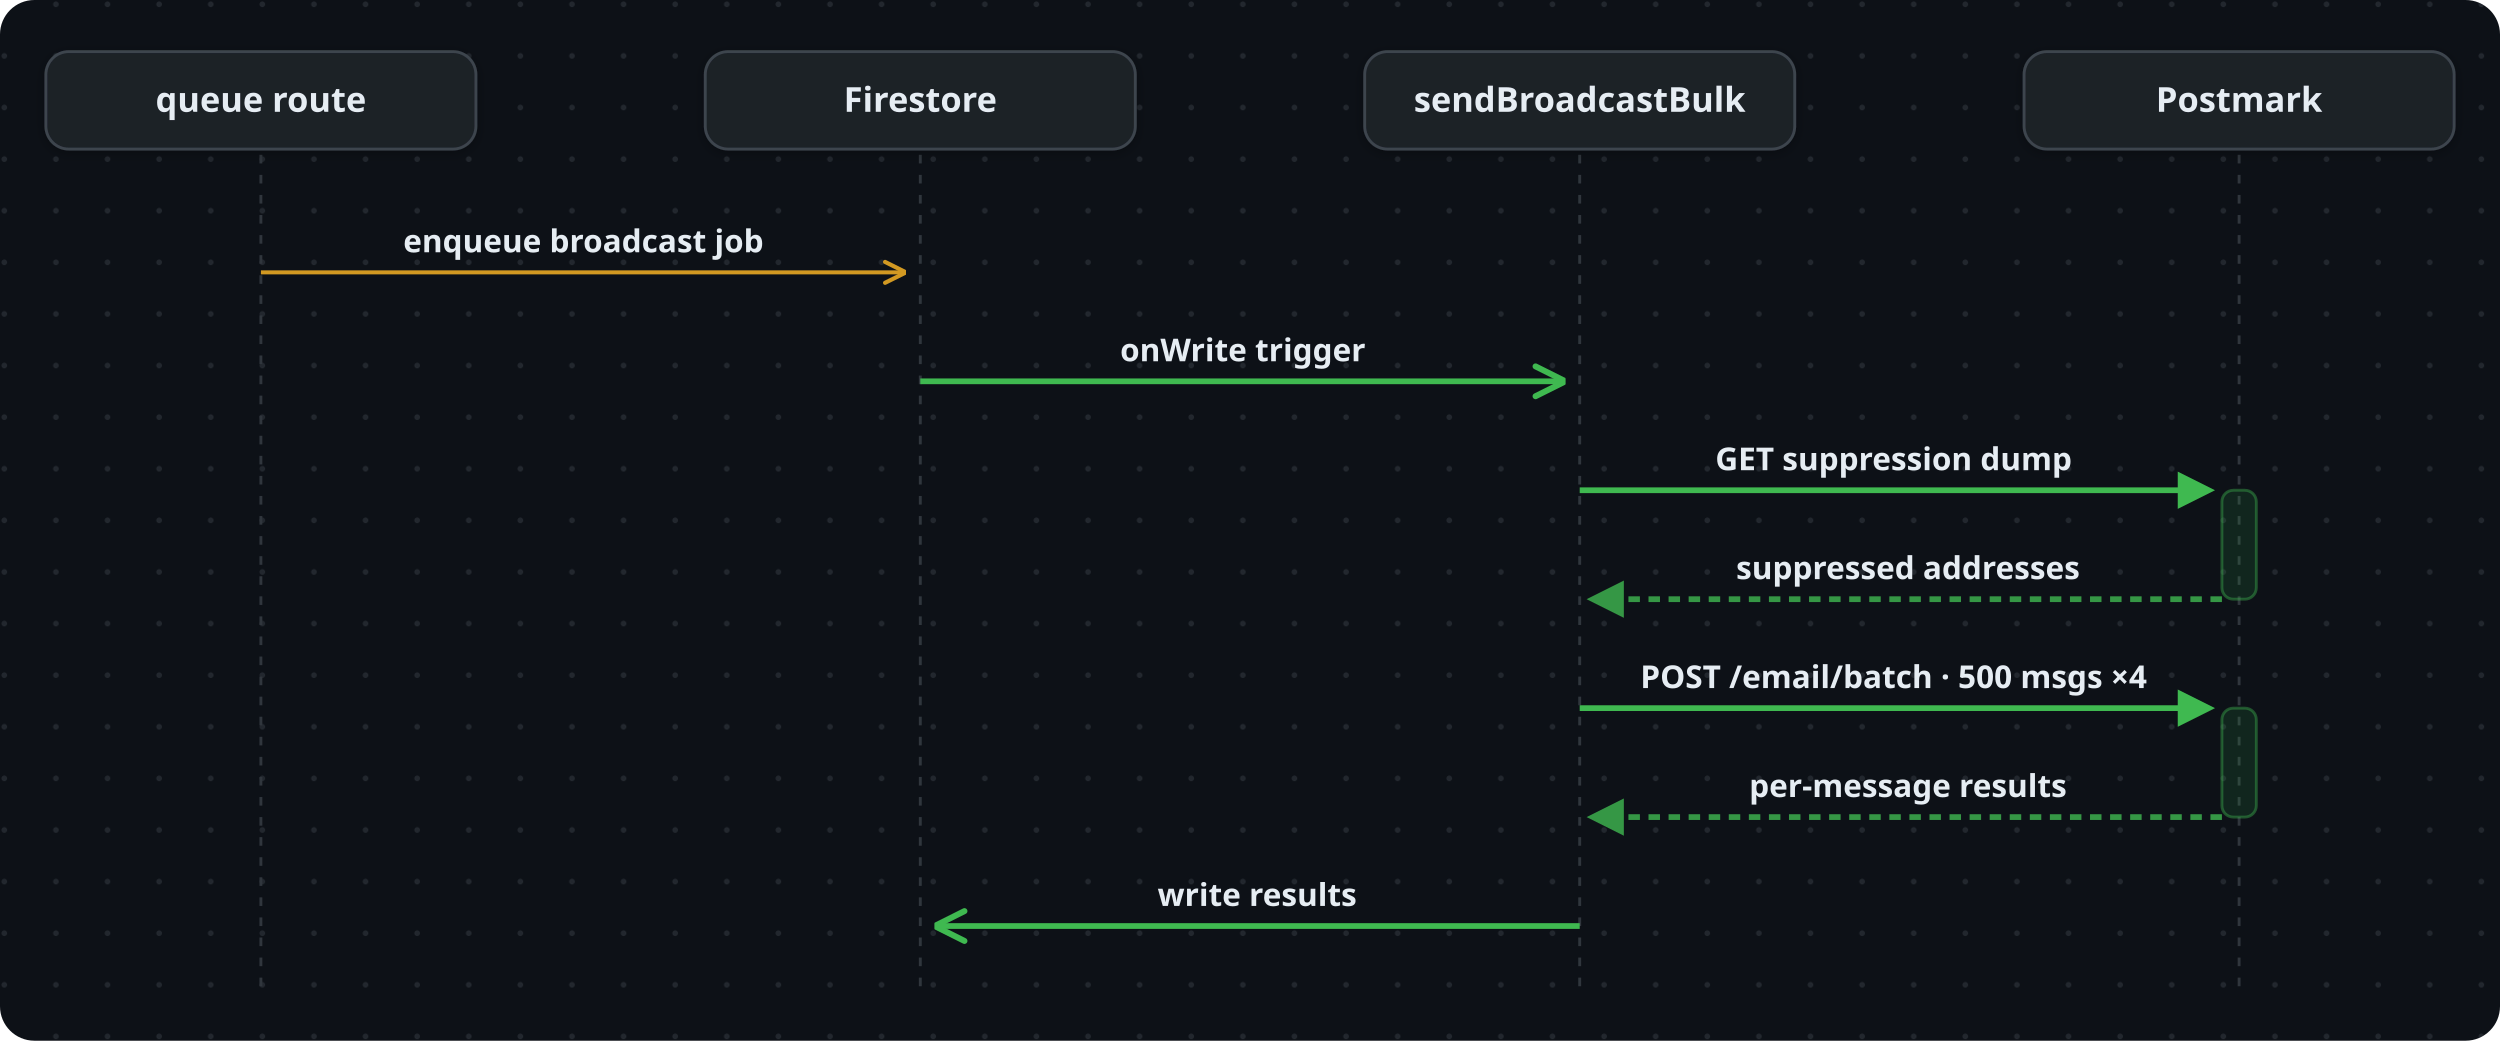
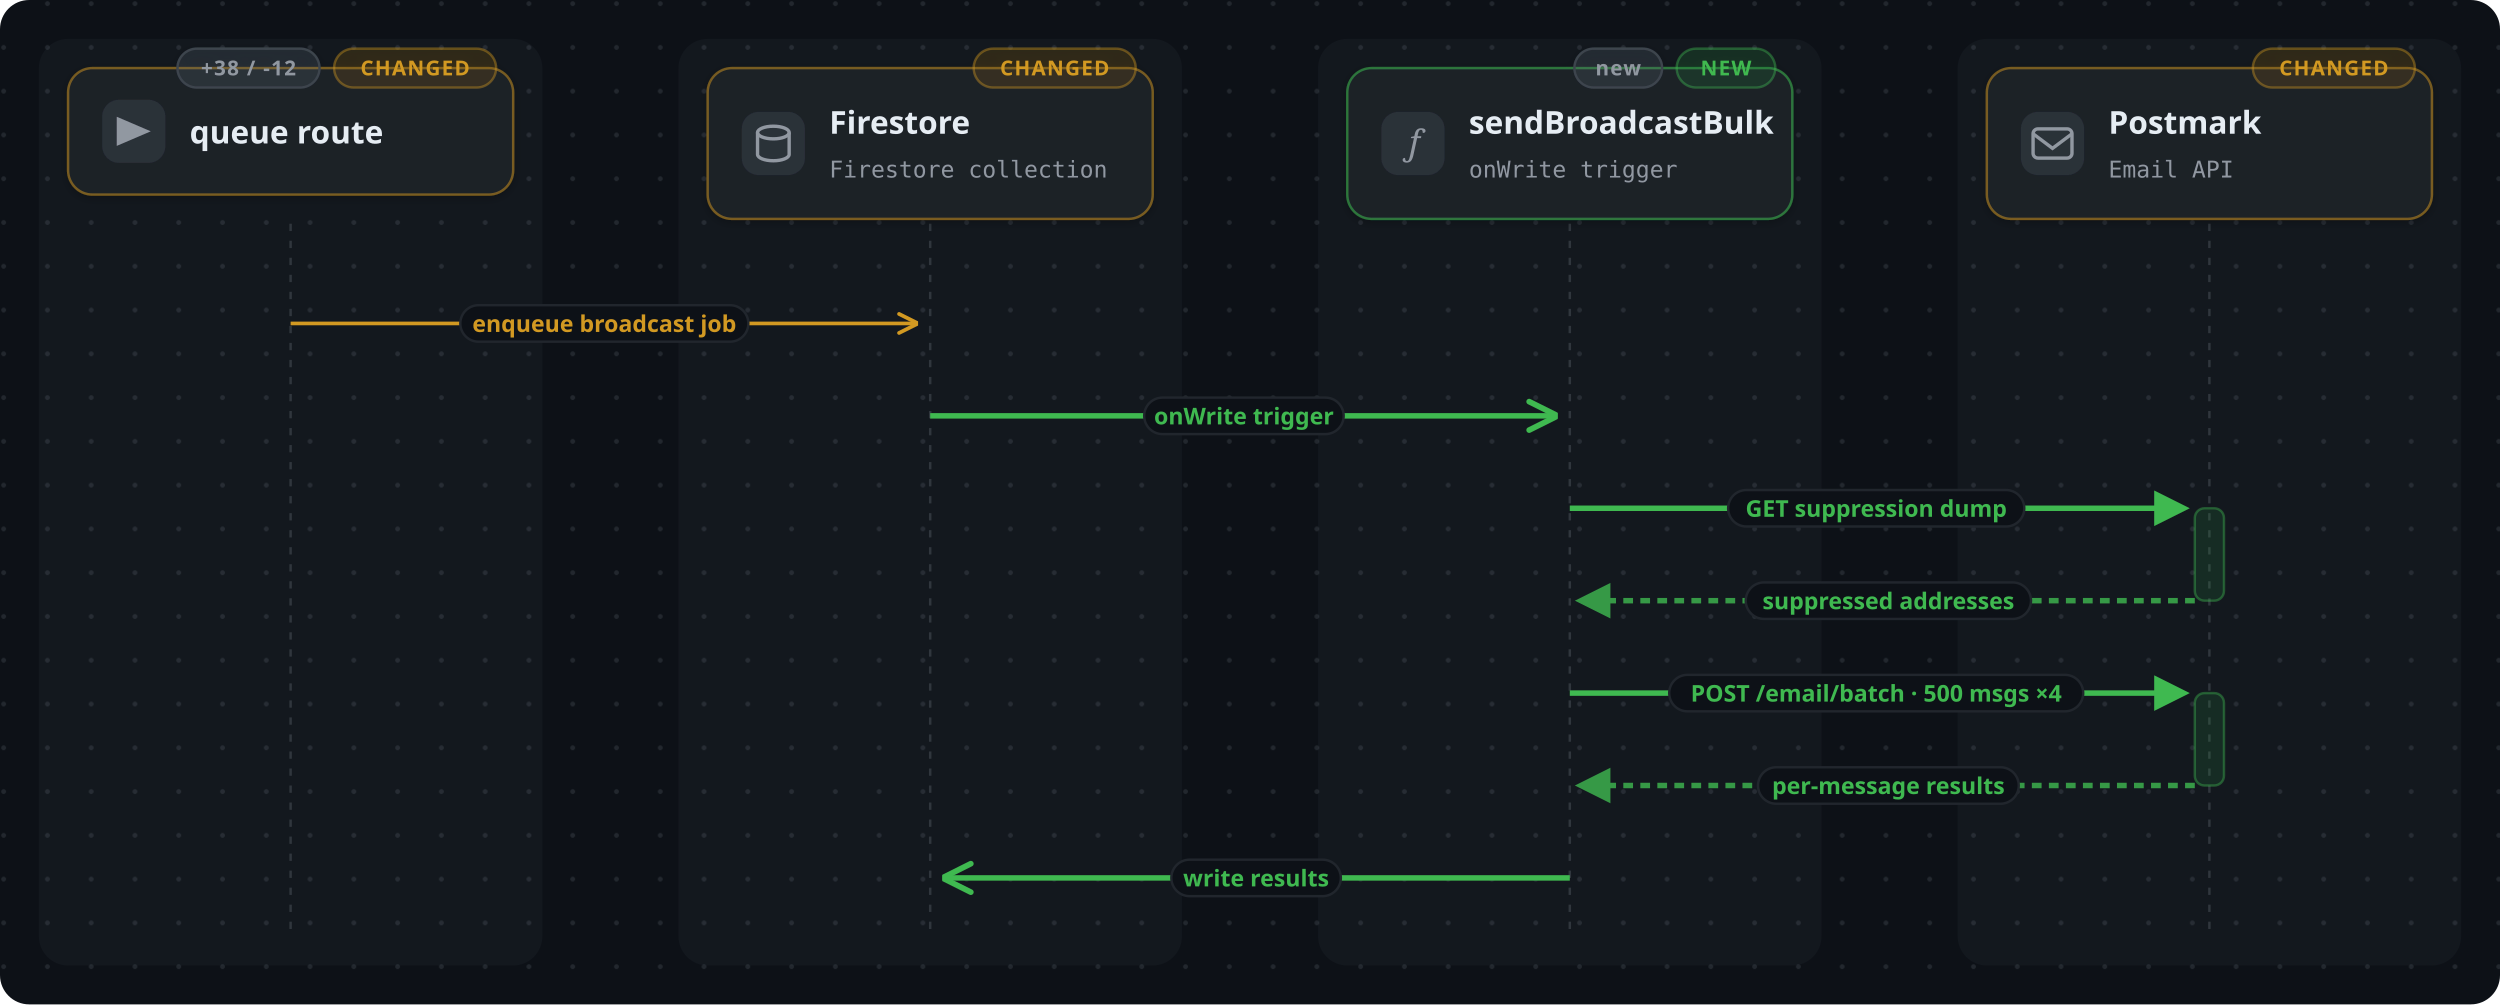
- <svg xmlns="http://www.w3.org/2000/svg" viewBox="0 0 872 363" width="872" height="363" role="img" aria-label="Data flow — sending a broadcast">
-   <style>text{font-family:-apple-system, BlinkMacSystemFont, "Segoe UI", "Noto Sans", Helvetica, Arial, sans-serif}.lanebox{fill:rgba(110,118,129,.07)}.lanelabel{font-size:10px;font-weight:700;letter-spacing:.12em;fill:#9198a1}.card{fill:#1c2128;stroke:#3d444d;stroke-width:1}.card-added{stroke:#3fb950;stroke-opacity:.55}.card-modified{stroke:#d29922;stroke-opacity:.5}.ghost{opacity:.55}.ghost .card{stroke:#f85149;stroke-dasharray:4 3;stroke-opacity:.6}.context{opacity:.82}.ntitle{font-weight:600;fill:#e6edf3}.strike{text-decoration:line-through}.nsub{font-size:9.5px;fill:#9198a1;font-family:ui-monospace, SFMono-Regular, "SF Mono", Menlo, Consolas, monospace}.chip{fill:rgba(110,118,129,.18)}.glyph{fill:#9198a1}.glyph-stroke{stroke:#9198a1;stroke-width:1.4;fill:none}.bdg text{font-size:8.5px;font-weight:700;letter-spacing:.06em}.bdg rect{stroke-width:1}.bdg-added rect{fill:rgba(46,160,67,.15);stroke:rgba(63,185,80,.4)}.bdg-added text{fill:#3fb950}.bdg-modified rect{fill:rgba(187,128,9,.15);stroke:rgba(210,153,34,.4)}.bdg-modified text{fill:#d29922}.bdg-removed rect{fill:rgba(248,81,73,.12);stroke:rgba(248,81,73,.4)}.bdg-removed text{fill:#f85149}.bdg-neutral rect{fill:rgba(110,118,129,.18);stroke:#3d444d}.bdg-neutral text{fill:#9198a1}.edge{fill:none;stroke-width:1.5}.edge-added{stroke:#3fb950}.edge-modified{stroke:#d29922}.edge-removed{stroke:#f85149;stroke-dasharray:5 4;opacity:.7}.edge-neutral{stroke:#6e7681}.hero{stroke-width:2.25}.faded{opacity:.45}.glow{fill:none;stroke-width:7;opacity:.14}.msg-self{font-size:11px;fill:#e6edf3}.lpill{fill:#0d1117;stroke:#21262d;stroke-width:1}.ltext{font-size:9.5px;font-weight:600;fill:#9198a1}.ltext-added{fill:#3fb950}.ltext-modified{fill:#d29922}.ltext-removed{fill:#f85149}.cardsh{filter:drop-shadow(0 1px 2px rgba(0,0,0,.28))}.pcard{fill:#1c2128;stroke:#3d444d;stroke-width:1}.ptitle{font-size:12px;font-weight:600;fill:#e6edf3;text-anchor:middle}.lifeline{stroke:#30363d;stroke-width:1;stroke-dasharray:3 4}.actbar{fill:rgba(46,160,67,.15);stroke:rgba(63,185,80,.4)}.msg{fill:none;stroke-width:1.4}.msg-return{stroke-dasharray:4 3;opacity:.8}.msg-label{font-size:11px;font-weight:600;fill:#e6edf3;text-anchor:middle}.msg-strong{stroke-width:2}</style>
+ <svg xmlns="http://www.w3.org/2000/svg" viewBox="0 0 1028 413" width="1028" height="413" role="img" aria-label="Data flow — sending a broadcast">
+   <style>text{font-family:-apple-system, BlinkMacSystemFont, "Segoe UI", "Noto Sans", Helvetica, Arial, sans-serif}.lanebox{fill:rgba(110,118,129,.07)}.lanelabel{font-size:10px;font-weight:700;letter-spacing:.12em;fill:#9198a1}.card{fill:#1c2128;stroke:#3d444d;stroke-width:1}.card-added{stroke:#3fb950;stroke-opacity:.55}.card-modified{stroke:#d29922;stroke-opacity:.5}.ghost{opacity:.55}.ghost .card{stroke:#f85149;stroke-dasharray:4 3;stroke-opacity:.6}.context{opacity:.82}.ntitle{font-weight:600;fill:#e6edf3}.strike{text-decoration:line-through}.nsub{font-size:9.5px;fill:#9198a1;font-family:ui-monospace, SFMono-Regular, "SF Mono", Menlo, Consolas, monospace}.chip{fill:rgba(110,118,129,.18)}.glyph{fill:#9198a1}.glyph-stroke{stroke:#9198a1;stroke-width:1.4;fill:none}.bdg text{font-size:8.5px;font-weight:700;letter-spacing:.06em}.bdg rect{stroke-width:1}.bdg-added rect{fill:rgba(46,160,67,.15);stroke:rgba(63,185,80,.4)}.bdg-added text{fill:#3fb950}.bdg-modified rect{fill:rgba(187,128,9,.15);stroke:rgba(210,153,34,.4)}.bdg-modified text{fill:#d29922}.bdg-removed rect{fill:rgba(248,81,73,.12);stroke:rgba(248,81,73,.4)}.bdg-removed text{fill:#f85149}.bdg-neutral rect{fill:rgba(110,118,129,.18);stroke:#3d444d}.bdg-neutral text{fill:#9198a1}.edge{fill:none;stroke-width:1.5}.edge-added{stroke:#3fb950}.edge-modified{stroke:#d29922}.edge-removed{stroke:#f85149;stroke-dasharray:5 4;opacity:.7}.edge-neutral{stroke:#6e7681}.hero{stroke-width:2.25}.faded{opacity:.45}.glow{fill:none;stroke-width:7;opacity:.14}.msg-self{font-size:11px;fill:#e6edf3}.lpill{fill:#0d1117;stroke:#21262d;stroke-width:1}.ltext{font-size:9.5px;font-weight:600;fill:#9198a1}.ltext-added{fill:#3fb950}.ltext-modified{fill:#d29922}.ltext-removed{fill:#f85149}.cardsh{filter:drop-shadow(0 1px 2px rgba(0,0,0,.28))}.lifeline{stroke:#30363d;stroke-width:1;stroke-dasharray:3 4}.actbar{fill:rgba(46,160,67,.15);stroke:rgba(63,185,80,.4)}.msg{fill:none;stroke-width:1.5}.msg-return{stroke-dasharray:4 3;opacity:.8}.msg-strong{stroke-width:2.25}</style>
  <defs>
    <pattern id="dots" width="18" height="18" patternUnits="userSpaceOnUse">
      <circle cx="1.5" cy="1.5" r="1" fill="rgba(110,118,129,.22)" />
    </pattern>
    <marker id="mk-added" viewBox="0 0 10 10" refX="8" refY="5" markerWidth="6.5" markerHeight="6.5" orient="auto-start-reverse">
      <path d="M0,0 L10,5 L0,10 z" fill="#3fb950" />
    </marker>
    <marker id="mko-added" viewBox="0 0 10 10" refX="10" refY="5" markerWidth="6.5" markerHeight="6.5" orient="auto-start-reverse">
      <path d="M2,1 L10,5 L2,9" fill="none" stroke="#3fb950" stroke-width="1.6" stroke-linecap="round" stroke-linejoin="round" />
    </marker>
    <marker id="mk-modified" viewBox="0 0 10 10" refX="8" refY="5" markerWidth="6.5" markerHeight="6.5" orient="auto-start-reverse">
      <path d="M0,0 L10,5 L0,10 z" fill="#d29922" />
    </marker>
    <marker id="mko-modified" viewBox="0 0 10 10" refX="10" refY="5" markerWidth="6.5" markerHeight="6.5" orient="auto-start-reverse">
      <path d="M2,1 L10,5 L2,9" fill="none" stroke="#d29922" stroke-width="1.6" stroke-linecap="round" stroke-linejoin="round" />
    </marker>
    <marker id="mk-removed" viewBox="0 0 10 10" refX="8" refY="5" markerWidth="6.5" markerHeight="6.5" orient="auto-start-reverse">
      <path d="M0,0 L10,5 L0,10 z" fill="#f85149" />
    </marker>
    <marker id="mko-removed" viewBox="0 0 10 10" refX="10" refY="5" markerWidth="6.5" markerHeight="6.5" orient="auto-start-reverse">
      <path d="M2,1 L10,5 L2,9" fill="none" stroke="#f85149" stroke-width="1.6" stroke-linecap="round" stroke-linejoin="round" />
    </marker>
    <marker id="mk-neutral" viewBox="0 0 10 10" refX="8" refY="5" markerWidth="6.5" markerHeight="6.5" orient="auto-start-reverse">
      <path d="M0,0 L10,5 L0,10 z" fill="#6e7681" />
    </marker>
    <marker id="mko-neutral" viewBox="0 0 10 10" refX="10" refY="5" markerWidth="6.5" markerHeight="6.5" orient="auto-start-reverse">
      <path d="M2,1 L10,5 L2,9" fill="none" stroke="#6e7681" stroke-width="1.6" stroke-linecap="round" stroke-linejoin="round" />
    </marker>
  </defs>
-   <rect x="0" y="0" width="872" height="363" rx="12" fill="#0d1117" />
-   <rect x="0" y="0" width="872" height="363" rx="12" fill="url(#dots)" />
-   <g>
-     <line class="lifeline" x1="91" y1="54" x2="91" y2="347" />
-     <line class="lifeline" x1="321" y1="54" x2="321" y2="347" />
-     <line class="lifeline" x1="551" y1="54" x2="551" y2="347" />
-     <line class="lifeline" x1="781" y1="54" x2="781" y2="347" />
-     <rect class="actbar" x="775" y="171" width="12" height="38" rx="4" />
-     <rect class="actbar" x="775" y="247" width="12" height="38" rx="4" />
-   </g>
-   <g class="cardsh">
-     <rect class="pcard" x="16" y="18" width="150" height="34" rx="8" />
-     <text class="ptitle" x="91" y="39">queue route</text>
-     <rect class="pcard" x="246" y="18" width="150" height="34" rx="8" />
-     <text class="ptitle" x="321" y="39">Firestore</text>
-     <rect class="pcard" x="476" y="18" width="150" height="34" rx="8" />
-     <text class="ptitle" x="551" y="39">sendBroadcastBulk</text>
-     <rect class="pcard" x="706" y="18" width="150" height="34" rx="8" />
-     <text class="ptitle" x="781" y="39">Postmark</text>
-   </g>
-   <g>
+   <rect x="0" y="0" width="1028" height="413" rx="12" fill="#0d1117" />
+   <rect x="0" y="0" width="1028" height="413" rx="12" fill="url(#dots)" />
+   <g transform="translate(12,10)">
    <g>
-       <text class="msg-label" x="203.5" y="88">enqueue broadcast job</text>
-       <path class="msg edge-modified" d="M91,95 L316,95" marker-end="url(#mko-modified)" />
+       <rect class="lanebox" x="4" y="6" width="207" height="381" rx="12" />
+       <rect class="lanebox" x="267" y="6" width="207" height="381" rx="12" />
+       <rect class="lanebox" x="530" y="6" width="207" height="381" rx="12" />
+       <rect class="lanebox" x="793" y="6" width="207" height="381" rx="12" />
+     </g>
+     <g>
+       <line class="lifeline" x1="107.5" y1="82" x2="107.5" y2="375" />
+       <line class="lifeline" x1="370.5" y1="82" x2="370.5" y2="375" />
+       <line class="lifeline" x1="633.5" y1="82" x2="633.5" y2="375" />
+       <line class="lifeline" x1="896.5" y1="82" x2="896.5" y2="375" />
+       <rect class="actbar" x="890.5" y="199" width="12" height="38" rx="4" />
+       <rect class="actbar" x="890.5" y="275" width="12" height="38" rx="4" />
+     </g>
+     <g>
+       <g class="cardsh">
+         <rect class="card card-modified" x="16" y="18" width="183" height="52" rx="10" />
+         <rect class="chip" x="30" y="31" width="26" height="26" rx="7" />
+         <g>
+           <path class="glyph" d="M36,38 L50,44 L36,50 Z" />
+         </g>
+         <text class="ntitle" x="66" y="49" font-size="13">queue route</text>
+         <g class="bdg bdg-neutral">
+           <rect x="60.98" y="10" width="58.4" height="16" rx="8" />
+           <text x="90.18" y="21" text-anchor="middle">+38 / -12</text>
+         </g>
+         <g class="bdg bdg-modified">
+           <rect x="125.38" y="10" width="66.62" height="16" rx="8" />
+           <text x="158.69" y="21" text-anchor="middle">CHANGED</text>
+         </g>
+       </g>
+       <g class="cardsh">
+         <rect class="card card-modified" x="279" y="18" width="183" height="62" rx="10" />
+         <rect class="chip" x="293" y="36" width="26" height="26" rx="7" />
+         <g>
+           <ellipse class="glyph-stroke" cx="306" cy="44.5" rx="6.5" ry="2.6" />
+           <path class="glyph-stroke" d="M299.5,44.5 v9 a6.5,2.6 0 0 0 13 0 v-9" />
+         </g>
+         <text class="ntitle" x="329" y="45" font-size="13">Firestore</text>
+         <text class="nsub" x="329" y="63">Firestore collection</text>
+         <g class="bdg bdg-modified">
+           <rect x="388.38" y="10" width="66.62" height="16" rx="8" />
+           <text x="421.69" y="21" text-anchor="middle">CHANGED</text>
+         </g>
+       </g>
+       <g class="cardsh">
+         <rect class="card card-added" x="542" y="18" width="183" height="62" rx="10" />
+         <rect class="chip" x="556" y="36" width="26" height="26" rx="7" />
+         <g>
+           <text class="glyph" x="569" y="53.5" text-anchor="middle" style="font-size:14px;font-style:italic;font-family:Georgia,serif">ƒ</text>
+         </g>
+         <text class="ntitle" x="592" y="45" font-size="13">sendBroadcastBulk</text>
+         <text class="nsub" x="592" y="63">onWrite trigger</text>
+         <g class="bdg bdg-neutral">
+           <rect x="635.4" y="10" width="36.05" height="16" rx="8" />
+           <text x="653.42" y="21" text-anchor="middle">new</text>
+         </g>
+         <g class="bdg bdg-added">
+           <rect x="677.45" y="10" width="40.55" height="16" rx="8" />
+           <text x="697.72" y="21" text-anchor="middle">NEW</text>
+         </g>
+       </g>
+       <g class="cardsh">
+         <rect class="card card-modified" x="805" y="18" width="183" height="62" rx="10" />
+         <rect class="chip" x="819" y="36" width="26" height="26" rx="7" />
+         <g>
+           <rect class="glyph-stroke" x="824" y="43" width="16" height="12" rx="2" />
+           <path class="glyph-stroke" d="M824,45 l8,6 8,-6" />
+         </g>
+         <text class="ntitle" x="855" y="45" font-size="13">Postmark</text>
+         <text class="nsub" x="855" y="63">Email API</text>
+         <g class="bdg bdg-modified">
+           <rect x="914.38" y="10" width="66.62" height="16" rx="8" />
+           <text x="947.69" y="21" text-anchor="middle">CHANGED</text>
+         </g>
+       </g>
+     </g>
+     <g>
+       <path class="msg edge-modified" d="M107.5,123 L365.5,123" marker-end="url(#mko-modified)" />
      <circle r="2.8" fill="#d29922" opacity="0">
-         <animateMotion dur="8s" repeatCount="indefinite" keyPoints="0;0;1;1" keyTimes="0;0.02;0.089;1" calcMode="linear" path="M91,95 L316,95" />
+         <animateMotion dur="8s" repeatCount="indefinite" keyPoints="0;0;1;1" keyTimes="0;0.02;0.089;1" calcMode="linear" path="M107.5,123 L365.5,123" />
        <animate attributeName="opacity" dur="8s" repeatCount="indefinite" values="0;0;1;1;0;0" keyTimes="0;0.02;0.027;0.089;0.096;1" />
+       </circle>
+       <path class="msg edge-added msg-strong" d="M370.5,161 L628.5,161" marker-end="url(#mko-added)" />
+       <circle r="2.8" fill="#3fb950" opacity="0">
+         <animateMotion dur="8s" repeatCount="indefinite" keyPoints="0;0;1;1" keyTimes="0;0.131;0.2;1" calcMode="linear" path="M370.5,161 L628.5,161" />
+         <animate attributeName="opacity" dur="8s" repeatCount="indefinite" values="0;0;1;1;0;0" keyTimes="0;0.131;0.138;0.2;0.207;1" />
+       </circle>
+       <path class="msg edge-added msg-strong" d="M633.5,199 L885.5,199" marker-end="url(#mk-added)" />
+       <circle r="2.8" fill="#3fb950" opacity="0">
+         <animateMotion dur="8s" repeatCount="indefinite" keyPoints="0;0;1;1" keyTimes="0;0.242;0.311;1" calcMode="linear" path="M633.5,199 L885.5,199" />
+         <animate attributeName="opacity" dur="8s" repeatCount="indefinite" values="0;0;1;1;0;0" keyTimes="0;0.242;0.249;0.311;0.318;1" />
+       </circle>
+       <path class="msg edge-added msg-return msg-strong" d="M890.5,237 L638.5,237" marker-end="url(#mk-added)" />
+       <circle r="2.8" fill="#3fb950" opacity="0">
+         <animateMotion dur="8s" repeatCount="indefinite" keyPoints="0;0;1;1" keyTimes="0;0.353;0.422;1" calcMode="linear" path="M890.5,237 L638.5,237" />
+         <animate attributeName="opacity" dur="8s" repeatCount="indefinite" values="0;0;1;1;0;0" keyTimes="0;0.353;0.36;0.422;0.429;1" />
+       </circle>
+       <path class="msg edge-added msg-strong" d="M633.5,275 L885.5,275" marker-end="url(#mk-added)" />
+       <circle r="2.8" fill="#3fb950" opacity="0">
+         <animateMotion dur="8s" repeatCount="indefinite" keyPoints="0;0;1;1" keyTimes="0;0.464;0.533;1" calcMode="linear" path="M633.5,275 L885.5,275" />
+         <animate attributeName="opacity" dur="8s" repeatCount="indefinite" values="0;0;1;1;0;0" keyTimes="0;0.464;0.471;0.533;0.54;1" />
+       </circle>
+       <circle r="2.8" fill="#3fb950" opacity="0">
+         <animateMotion dur="8s" repeatCount="indefinite" keyPoints="0;0;1;1" keyTimes="0;0.576;0.644;1" calcMode="linear" path="M633.5,275 L885.5,275" />
+         <animate attributeName="opacity" dur="8s" repeatCount="indefinite" values="0;0;1;1;0;0" keyTimes="0;0.576;0.582;0.644;0.651;1" />
+       </circle>
+       <circle r="2.8" fill="#3fb950" opacity="0">
+         <animateMotion dur="8s" repeatCount="indefinite" keyPoints="0;0;1;1" keyTimes="0;0.687;0.756;1" calcMode="linear" path="M633.5,275 L885.5,275" />
+         <animate attributeName="opacity" dur="8s" repeatCount="indefinite" values="0;0;1;1;0;0" keyTimes="0;0.687;0.693;0.756;0.762;1" />
+       </circle>
+       <path class="msg edge-added msg-return msg-strong" d="M890.5,313 L638.5,313" marker-end="url(#mk-added)" />
+       <circle r="2.8" fill="#3fb950" opacity="0">
+         <animateMotion dur="8s" repeatCount="indefinite" keyPoints="0;0;1;1" keyTimes="0;0.798;0.867;1" calcMode="linear" path="M890.5,313 L638.5,313" />
+         <animate attributeName="opacity" dur="8s" repeatCount="indefinite" values="0;0;1;1;0;0" keyTimes="0;0.798;0.804;0.867;0.873;1" />
+       </circle>
+       <path class="msg edge-added msg-strong" d="M633.5,351 L375.5,351" marker-end="url(#mko-added)" />
+       <circle r="2.8" fill="#3fb950" opacity="0">
+         <animateMotion dur="8s" repeatCount="indefinite" keyPoints="0;0;1;1" keyTimes="0;0.909;0.978;1" calcMode="linear" path="M633.5,351 L375.5,351" />
+         <animate attributeName="opacity" dur="8s" repeatCount="indefinite" values="0;0;1;1;0;0" keyTimes="0;0.909;0.916;0.978;0.984;1" />
      </circle>
    </g>
    <g>
-       <text class="msg-label" x="433.5" y="126">onWrite trigger</text>
-       <path class="msg edge-added msg-strong" d="M321,133 L546,133" marker-end="url(#mko-added)" />
-       <circle r="2.8" fill="#3fb950" opacity="0">
-         <animateMotion dur="8s" repeatCount="indefinite" keyPoints="0;0;1;1" keyTimes="0;0.131;0.2;1" calcMode="linear" path="M321,133 L546,133" />
-         <animate attributeName="opacity" dur="8s" repeatCount="indefinite" values="0;0;1;1;0;0" keyTimes="0;0.131;0.138;0.2;0.207;1" />
-       </circle>
-     </g>
-     <g>
-       <text class="msg-label" x="660.5" y="164">GET suppression dump</text>
-       <path class="msg edge-added msg-strong" d="M551,171 L770,171" marker-end="url(#mk-added)" />
-       <circle r="2.8" fill="#3fb950" opacity="0">
-         <animateMotion dur="8s" repeatCount="indefinite" keyPoints="0;0;1;1" keyTimes="0;0.242;0.311;1" calcMode="linear" path="M551,171 L770,171" />
-         <animate attributeName="opacity" dur="8s" repeatCount="indefinite" values="0;0;1;1;0;0" keyTimes="0;0.242;0.249;0.311;0.318;1" />
-       </circle>
-     </g>
-     <g>
-       <text class="msg-label" x="665.5" y="202">suppressed addresses</text>
-       <path class="msg edge-added msg-return msg-strong" d="M775,209 L556,209" marker-end="url(#mk-added)" />
-       <circle r="2.8" fill="#3fb950" opacity="0">
-         <animateMotion dur="8s" repeatCount="indefinite" keyPoints="0;0;1;1" keyTimes="0;0.353;0.422;1" calcMode="linear" path="M775,209 L556,209" />
-         <animate attributeName="opacity" dur="8s" repeatCount="indefinite" values="0;0;1;1;0;0" keyTimes="0;0.353;0.36;0.422;0.429;1" />
-       </circle>
-     </g>
-     <g>
-       <text class="msg-label" x="660.5" y="240">POST /email/batch · 500 msgs ×4</text>
-       <path class="msg edge-added msg-strong" d="M551,247 L770,247" marker-end="url(#mk-added)" />
-       <circle r="2.8" fill="#3fb950" opacity="0">
-         <animateMotion dur="8s" repeatCount="indefinite" keyPoints="0;0;1;1" keyTimes="0;0.464;0.533;1" calcMode="linear" path="M551,247 L770,247" />
-         <animate attributeName="opacity" dur="8s" repeatCount="indefinite" values="0;0;1;1;0;0" keyTimes="0;0.464;0.471;0.533;0.54;1" />
-       </circle>
-       <circle r="2.8" fill="#3fb950" opacity="0">
-         <animateMotion dur="8s" repeatCount="indefinite" keyPoints="0;0;1;1" keyTimes="0;0.576;0.644;1" calcMode="linear" path="M551,247 L770,247" />
-         <animate attributeName="opacity" dur="8s" repeatCount="indefinite" values="0;0;1;1;0;0" keyTimes="0;0.576;0.582;0.644;0.651;1" />
-       </circle>
-       <circle r="2.8" fill="#3fb950" opacity="0">
-         <animateMotion dur="8s" repeatCount="indefinite" keyPoints="0;0;1;1" keyTimes="0;0.687;0.756;1" calcMode="linear" path="M551,247 L770,247" />
-         <animate attributeName="opacity" dur="8s" repeatCount="indefinite" values="0;0;1;1;0;0" keyTimes="0;0.687;0.693;0.756;0.762;1" />
-       </circle>
-     </g>
-     <g>
-       <text class="msg-label" x="665.5" y="278">per-message results</text>
-       <path class="msg edge-added msg-return msg-strong" d="M775,285 L556,285" marker-end="url(#mk-added)" />
-       <circle r="2.8" fill="#3fb950" opacity="0">
-         <animateMotion dur="8s" repeatCount="indefinite" keyPoints="0;0;1;1" keyTimes="0;0.798;0.867;1" calcMode="linear" path="M775,285 L556,285" />
-         <animate attributeName="opacity" dur="8s" repeatCount="indefinite" values="0;0;1;1;0;0" keyTimes="0;0.798;0.804;0.867;0.873;1" />
-       </circle>
-     </g>
-     <g>
-       <text class="msg-label" x="438.5" y="316">write results</text>
-       <path class="msg edge-added msg-strong" d="M551,323 L326,323" marker-end="url(#mko-added)" />
-       <circle r="2.8" fill="#3fb950" opacity="0">
-         <animateMotion dur="8s" repeatCount="indefinite" keyPoints="0;0;1;1" keyTimes="0;0.909;0.978;1" calcMode="linear" path="M551,323 L326,323" />
-         <animate attributeName="opacity" dur="8s" repeatCount="indefinite" values="0;0;1;1;0;0" keyTimes="0;0.909;0.916;0.978;0.984;1" />
-       </circle>
+       <g>
+         <rect class="lpill" x="177.28" y="115.5" width="118.44" height="15" rx="7.5" />
+         <text class="ltext ltext-modified" x="236.5" y="126.5" text-anchor="middle">enqueue broadcast job</text>
+       </g>
+       <g>
+         <rect class="lpill" x="458.49" y="153.5" width="82.03" height="15" rx="7.5" />
+         <text class="ltext ltext-added" x="499.5" y="164.5" text-anchor="middle">onWrite trigger</text>
+       </g>
+       <g>
+         <rect class="lpill" x="698.61" y="191.5" width="121.78" height="15" rx="7.5" />
+         <text class="ltext ltext-added" x="759.5" y="202.5" text-anchor="middle">GET suppression dump</text>
+       </g>
+       <g>
+         <rect class="lpill" x="705.85" y="229.5" width="117.3" height="15" rx="7.5" />
+         <text class="ltext ltext-added" x="764.5" y="240.5" text-anchor="middle">suppressed addresses</text>
+       </g>
+       <g>
+         <rect class="lpill" x="674.38" y="267.5" width="170.24" height="15" rx="7.5" />
+         <text class="ltext ltext-added" x="759.5" y="278.5" text-anchor="middle">POST /email/batch · 500 msgs ×4</text>
+       </g>
+       <g>
+         <rect class="lpill" x="710.9" y="305.5" width="107.21" height="15" rx="7.5" />
+         <text class="ltext ltext-added" x="764.5" y="316.5" text-anchor="middle">per-message results</text>
+       </g>
+       <g>
+         <rect class="lpill" x="469.65" y="343.5" width="69.71" height="15" rx="7.5" />
+         <text class="ltext ltext-added" x="504.5" y="354.5" text-anchor="middle">write results</text>
+       </g>
    </g>
  </g>
</svg>
